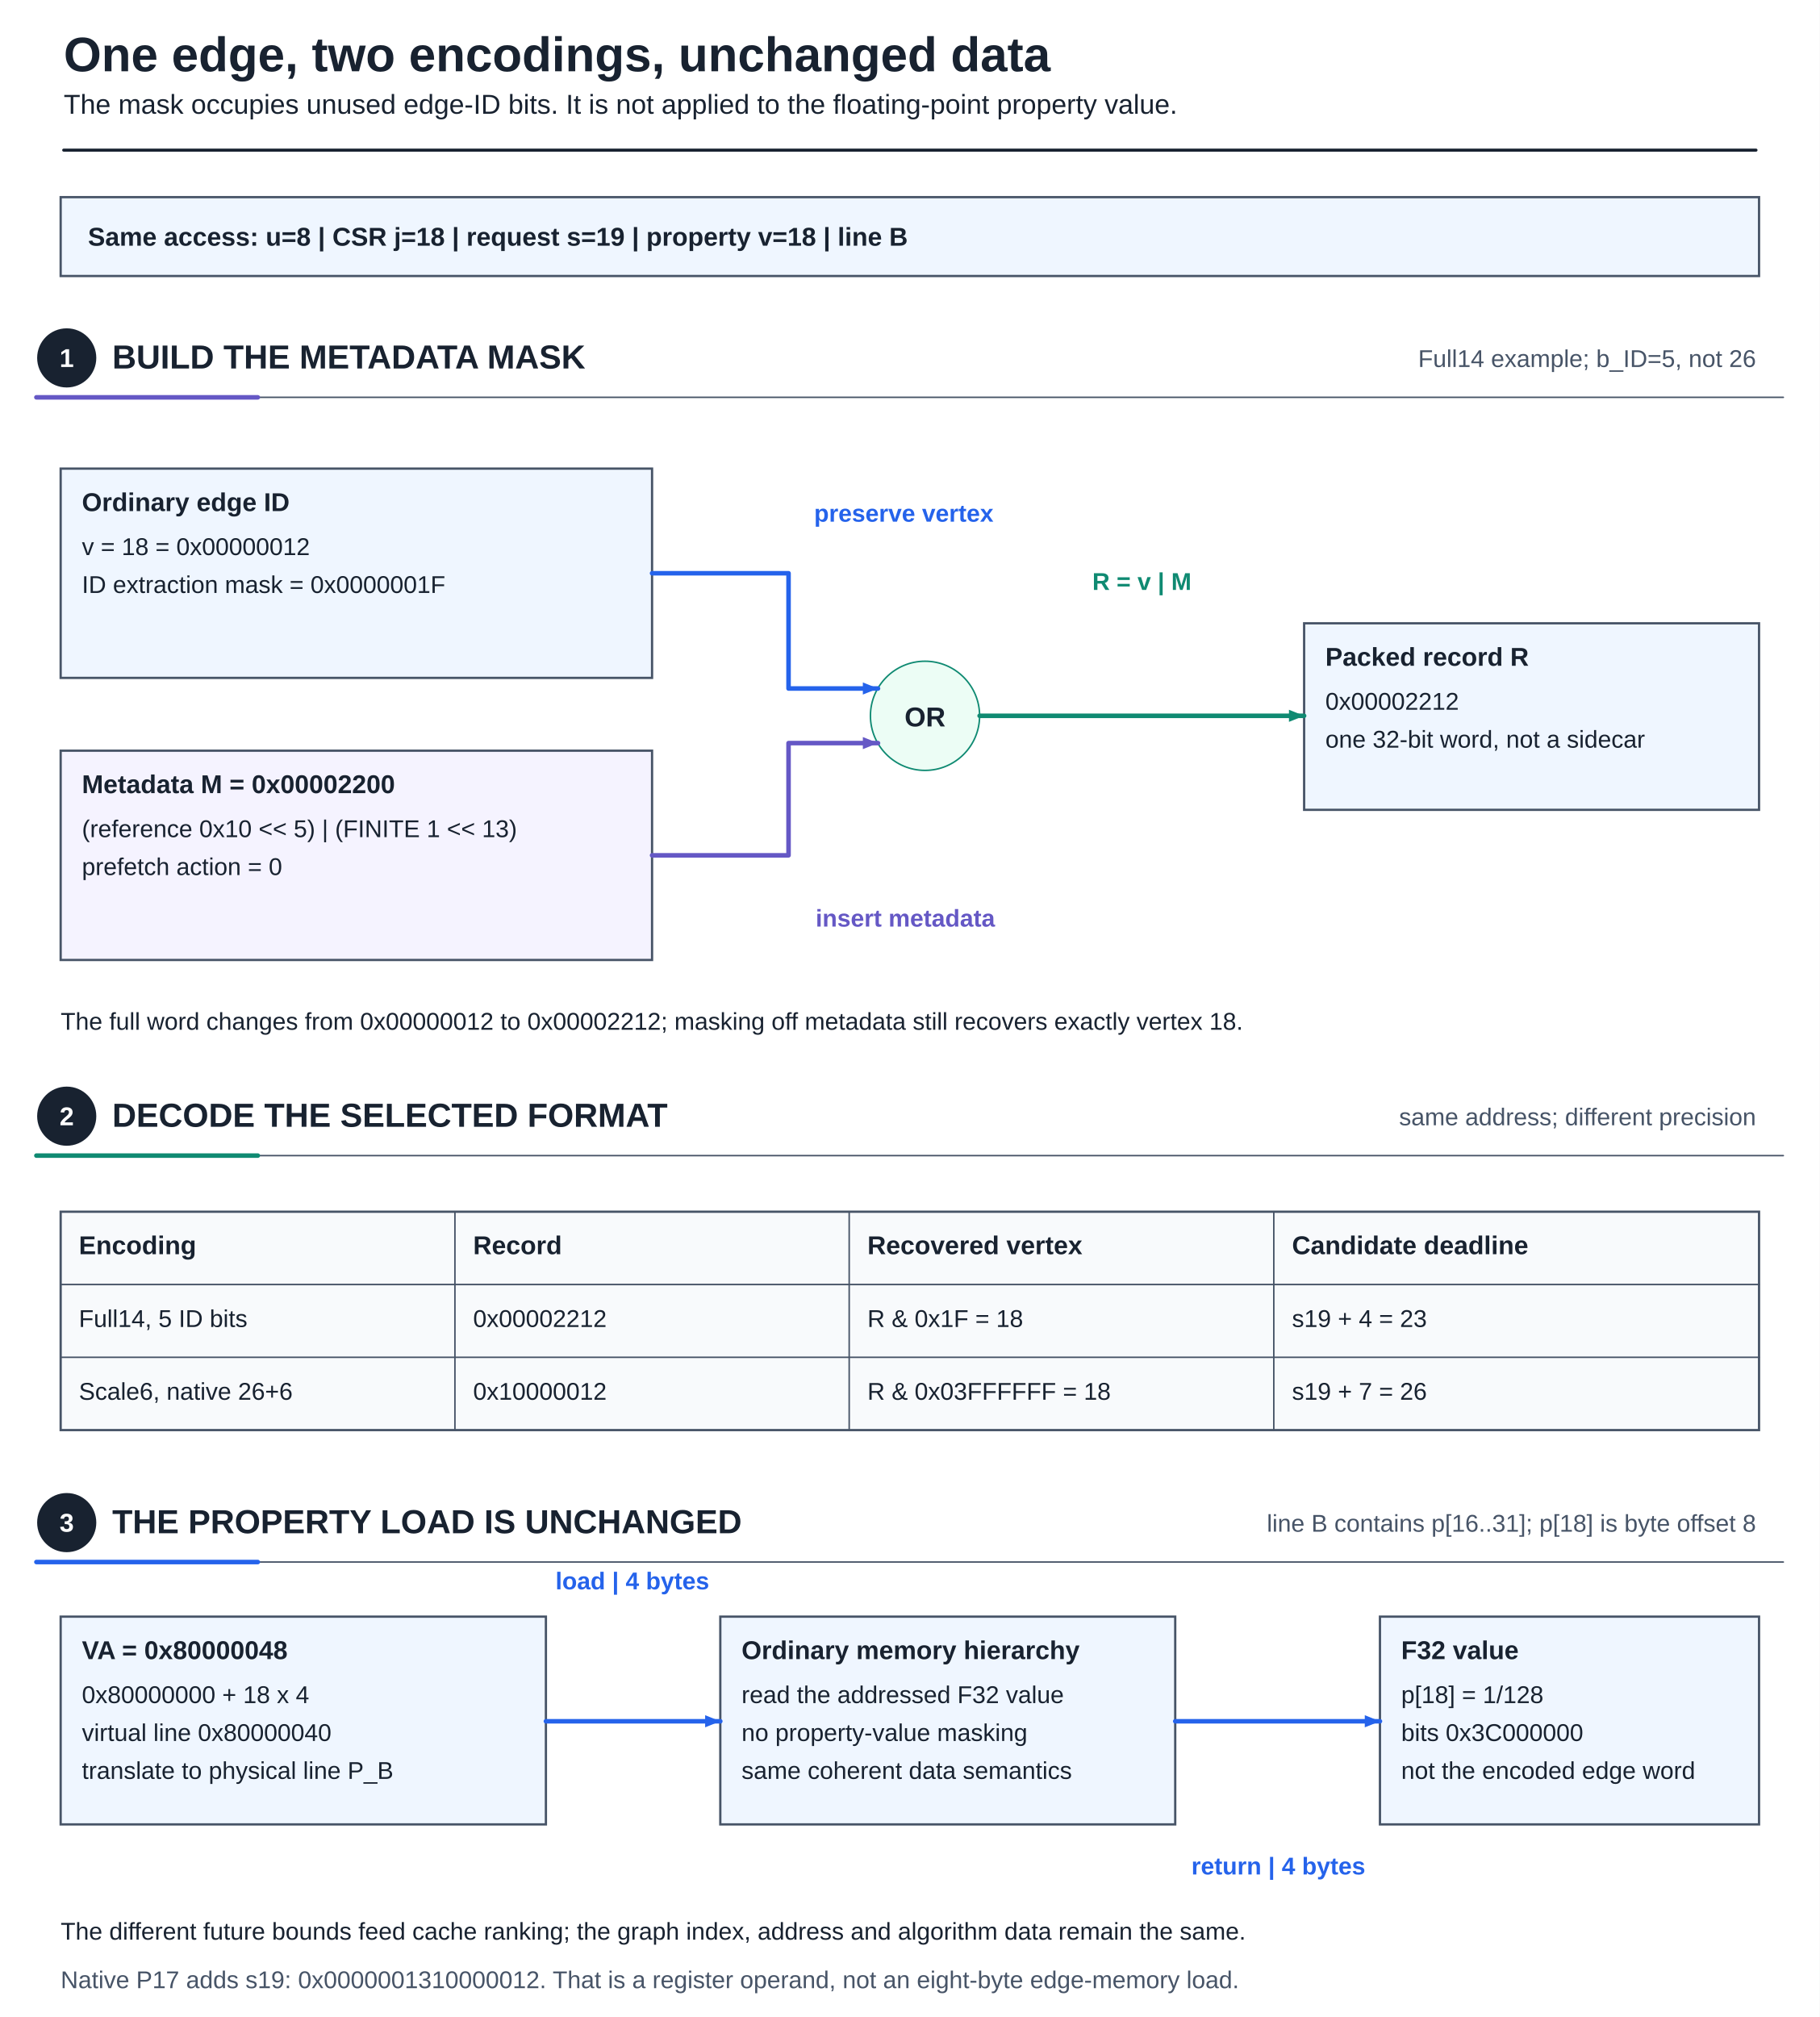
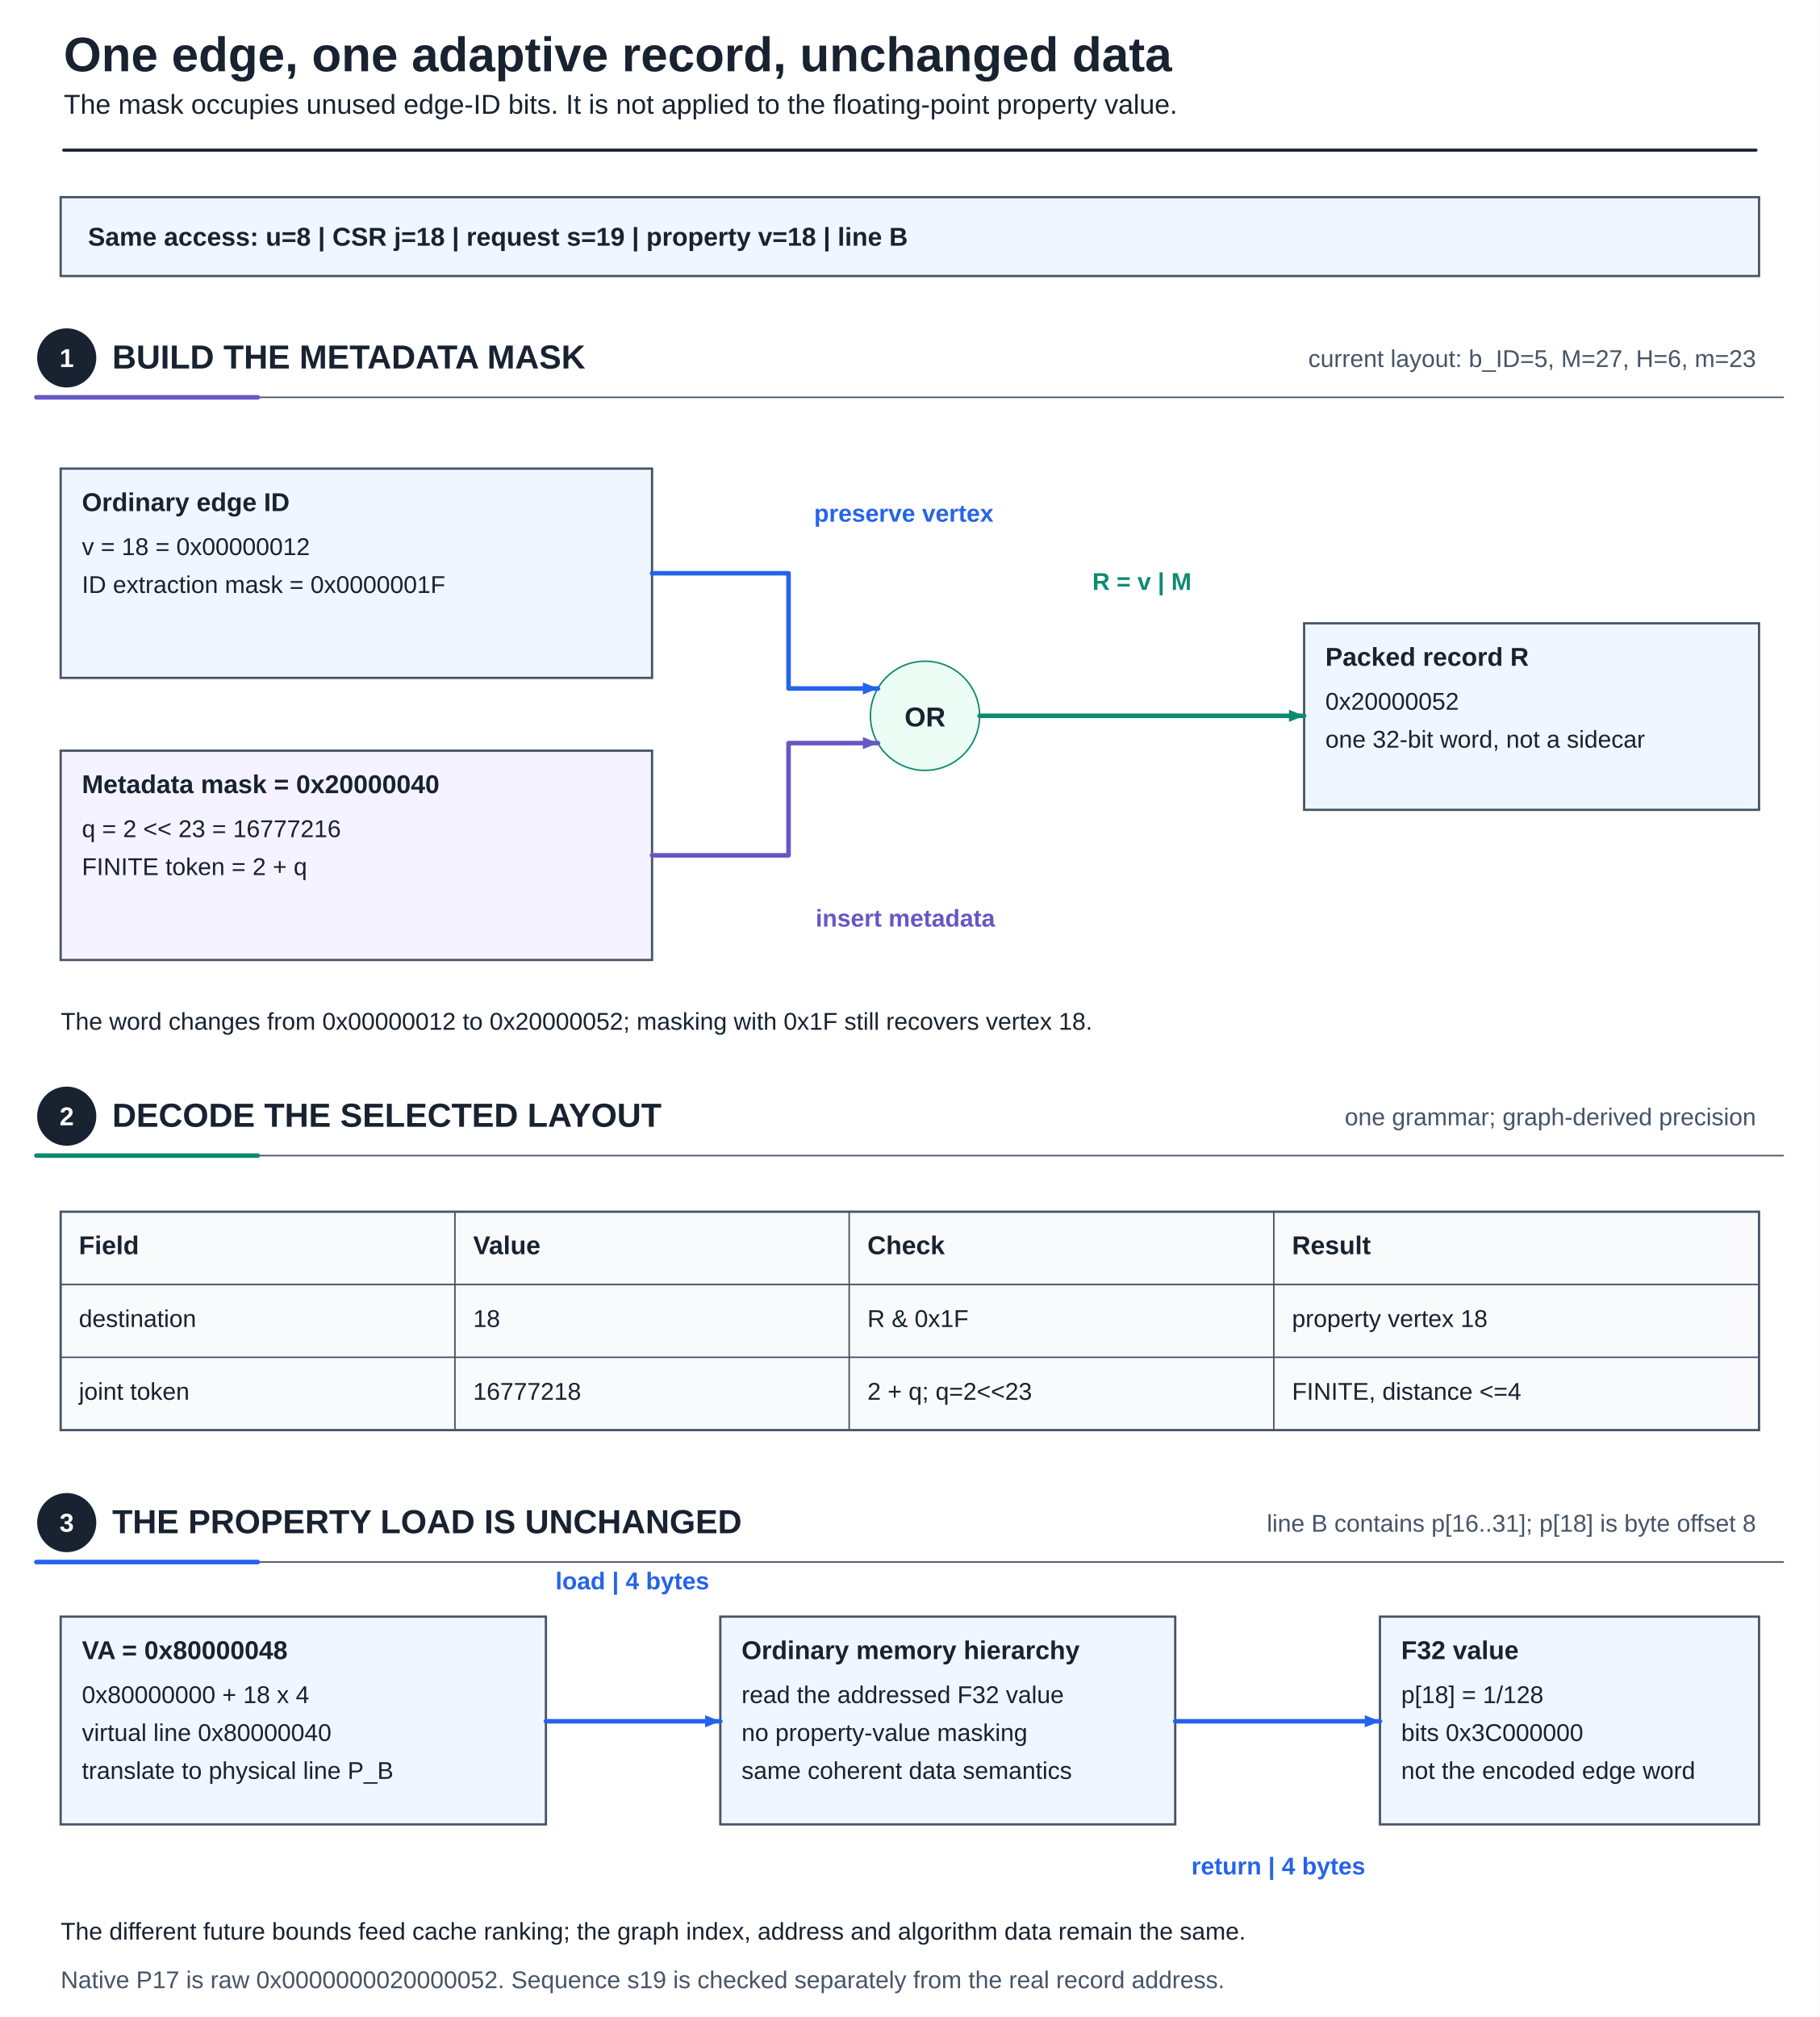
<svg xmlns="http://www.w3.org/2000/svg" width="1200" height="1330" viewBox="0 0 1200 1330" role="img" aria-labelledby="title desc" fill="#182230" data-figure-schema="ecg-public/v1">
  <defs>
    <marker id="arrow-blue" viewBox="0 0 10 8" markerWidth="11" markerHeight="8" refX="10" refY="4" orient="auto" markerUnits="userSpaceOnUse">
      <path d="M0 0 L10 4 L0 8 Z" fill="#2563EB" />
    </marker>
    <marker id="arrow-green" viewBox="0 0 10 8" markerWidth="11" markerHeight="8" refX="10" refY="4" orient="auto" markerUnits="userSpaceOnUse">
      <path d="M0 0 L10 4 L0 8 Z" fill="#0F8A72" />
    </marker>
    <marker id="arrow-amber" viewBox="0 0 10 8" markerWidth="11" markerHeight="8" refX="10" refY="4" orient="auto" markerUnits="userSpaceOnUse">
      <path d="M0 0 L10 4 L0 8 Z" fill="#C56A13" />
    </marker>
    <marker id="arrow-red" viewBox="0 0 10 8" markerWidth="11" markerHeight="8" refX="10" refY="4" orient="auto" markerUnits="userSpaceOnUse">
      <path d="M0 0 L10 4 L0 8 Z" fill="#C63C4A" />
    </marker>
    <marker id="arrow-purple" viewBox="0 0 10 8" markerWidth="11" markerHeight="8" refX="10" refY="4" orient="auto" markerUnits="userSpaceOnUse">
      <path d="M0 0 L10 4 L0 8 Z" fill="#6558C5" />
    </marker>
    <marker id="arrow-gray" viewBox="0 0 10 8" markerWidth="11" markerHeight="8" refX="10" refY="4" orient="auto" markerUnits="userSpaceOnUse">
      <path d="M0 0 L10 4 L0 8 Z" fill="#98A2B3" />
    </marker>
    <marker id="arrow-ink" viewBox="0 0 10 8" markerWidth="11" markerHeight="8" refX="10" refY="4" orient="auto" markerUnits="userSpaceOnUse">
      <path d="M0 0 L10 4 L0 8 Z" fill="#182230" />
    </marker>
    <style>
      :root { color-scheme: light dark; }
      @media (prefers-color-scheme: dark) {
        [fill="#FFFFFF"]{fill:#111827}[stroke="#FFFFFF"]{stroke:#111827}
        [fill="#F8FAFC"]{fill:#172033}[stroke="#F8FAFC"]{stroke:#172033}
        [fill="#EFF6FF"]{fill:#172554}[stroke="#EFF6FF"]{stroke:#172554}
        [fill="#ECFDF5"]{fill:#073B34}[stroke="#ECFDF5"]{stroke:#073B34}
        [fill="#FFF7ED"]{fill:#422A12}[stroke="#FFF7ED"]{stroke:#422A12}
        [fill="#FFF1F2"]{fill:#421B22}[stroke="#FFF1F2"]{stroke:#421B22}
        [fill="#F5F3FF"]{fill:#292349}[stroke="#F5F3FF"]{stroke:#292349}
        [fill="#182230"]{fill:#F8FAFC}[stroke="#182230"]{stroke:#F8FAFC}
        [fill="#475467"]{fill:#94A3B8}[stroke="#475467"]{stroke:#94A3B8}
        [fill="#98A2B3"]{fill:#A8B0BF}[stroke="#98A2B3"]{stroke:#A8B0BF}
        [fill="#2563EB"]{fill:#7FB0FF}[stroke="#2563EB"]{stroke:#7FB0FF}
        [fill="#0F8A72"]{fill:#5ED0B0}[stroke="#0F8A72"]{stroke:#5ED0B0}
        [fill="#C56A13"]{fill:#F0B36A}[stroke="#C56A13"]{stroke:#F0B36A}
        [fill="#6558C5"]{fill:#ADA4FF}[stroke="#6558C5"]{stroke:#ADA4FF}
        [fill="#C63C4A"]{fill:#F48B98}[stroke="#C63C4A"]{stroke:#F48B98}
      }
      .sans{font-family:"Liberation Sans","DejaVu Sans",Arial,sans-serif}
      .mono{font-family:"DejaVu Sans Mono","Liberation Mono",Consolas,monospace}
      .title{font-size:32px;font-weight:700}
      .subtitle{font-size:18px}
      .heading{font-size:22px;font-weight:700}
      .label{font-size:17px;font-weight:700}
      .body{font-size:16px}
</style>
  </defs>
  <rect x="0" y="0" width="1200" height="1330" fill="#FFFFFF" />
-   <text x="42" y="47" text-anchor="start" class="sans title" fill="#182230" font-weight="700">One edge, two encodings, unchanged data</text>
+   <text x="42" y="47" text-anchor="start" class="sans title" fill="#182230" font-weight="700">One edge, one adaptive record, unchanged data</text>
  <text x="42" y="75" text-anchor="start" class="sans subtitle" fill="#182230">The mask occupies unused edge-ID bits. It is not applied to the floating-point property value.</text>
  <line x1="42" y1="99" x2="1158" y2="99" stroke="#182230" stroke-width="2" stroke-linecap="round" vector-effect="non-scaling-stroke" />
  <rect x="40" y="130" width="1120" height="52" rx="0" fill="#EFF6FF" stroke="#475467" stroke-width="1.5" data-shape="rect" data-x="40" data-y="130" data-width="1120" data-height="52" />
  <text x="58" y="162" text-anchor="start" class="sans label" fill="#182230" font-weight="700">Same access: u=8 | CSR j=18 | request s=19 | property v=18 | line B</text>
  <circle cx="44" cy="236" r="19" fill="#182230" stroke="#182230" stroke-width="1" />
  <text x="44" y="242" text-anchor="middle" class="sans label" fill="#FFFFFF" font-weight="700">1</text>
  <text x="74" y="243" text-anchor="start" class="sans heading" fill="#182230" font-weight="700">BUILD THE METADATA MASK</text>
-   <text x="1158" y="242" text-anchor="end" class="sans body" fill="#475467">Full14 example; b_ID=5, not 26</text>
+   <text x="1158" y="242" text-anchor="end" class="sans body" fill="#475467">current layout: b_ID=5, M=27, H=6, m=23</text>
  <line x1="24" y1="262" x2="1176" y2="262" stroke="#475467" stroke-width="1" stroke-linecap="round" vector-effect="non-scaling-stroke" />
  <line x1="24" y1="262" x2="170" y2="262" stroke="#6558C5" stroke-width="3" stroke-linecap="round" vector-effect="non-scaling-stroke" />
  <rect x="40" y="309" width="390" height="138" rx="0" fill="#EFF6FF" stroke="#475467" stroke-width="1.5" data-shape="rect" data-x="40" data-y="309" data-width="390" data-height="138" />
  <text x="54" y="337" text-anchor="start" class="sans label" fill="#182230" font-weight="700">Ordinary edge ID</text>
  <text x="54" y="366" text-anchor="start" class="sans body" fill="#182230">v = 18 = 0x00000012</text>
  <text x="54" y="391" text-anchor="start" class="sans body" fill="#182230">ID extraction mask = 0x0000001F</text>
  <rect x="40" y="495" width="390" height="138" rx="0" fill="#F5F3FF" stroke="#475467" stroke-width="1.5" data-shape="rect" data-x="40" data-y="495" data-width="390" data-height="138" />
-   <text x="54" y="523" text-anchor="start" class="sans label" fill="#182230" font-weight="700">Metadata M = 0x00002200</text>
-   <text x="54" y="552" text-anchor="start" class="sans body" fill="#182230">(reference 0x10 &lt;&lt; 5) | (FINITE 1 &lt;&lt; 13)</text>
-   <text x="54" y="577" text-anchor="start" class="sans body" fill="#182230">prefetch action = 0</text>
+   <text x="54" y="523" text-anchor="start" class="sans label" fill="#182230" font-weight="700">Metadata mask = 0x20000040</text>
+   <text x="54" y="552" text-anchor="start" class="sans body" fill="#182230">q = 2 &lt;&lt; 23 = 16777216</text>
+   <text x="54" y="577" text-anchor="start" class="sans body" fill="#182230">FINITE token = 2 + q</text>
  <circle cx="610" cy="472" r="36" fill="#ECFDF5" stroke="#0F8A72" stroke-width="1" />
  <text x="610" y="479" text-anchor="middle" class="sans subtitle" fill="#182230" font-weight="700">OR</text>
  <rect x="860" y="411" width="300" height="123" rx="0" fill="#EFF6FF" stroke="#475467" stroke-width="1.5" data-shape="rect" data-x="860" data-y="411" data-width="300" data-height="123" />
  <text x="874" y="439" text-anchor="start" class="sans label" fill="#182230" font-weight="700">Packed record R</text>
-   <text x="874" y="468" text-anchor="start" class="sans body" fill="#182230">0x00002212</text>
+   <text x="874" y="468" text-anchor="start" class="sans body" fill="#182230">0x20000052</text>
  <text x="874" y="493" text-anchor="start" class="sans body" fill="#182230">one 32-bit word, not a sidecar</text>
  <path d="M430 378 L520 378 L520 454 L579 454" fill="none" stroke="#2563EB" stroke-width="3" stroke-linecap="round" stroke-linejoin="round" vector-effect="non-scaling-stroke" marker-end="url(#arrow-blue)" data-flow-kind="dependency" data-flow-underlay="false" data-flow-label="preserve vertex" />
  <rect x="522.60" y="327.00" width="146.80" height="22" rx="3" fill="#FFFFFF" fill-opacity="0.96" data-label-background="true" />
  <text x="596" y="344" text-anchor="middle" class="sans body" fill="#2563EB" font-weight="700">preserve vertex</text>
  <path d="M430 564 L520 564 L520 490 L579 490" fill="none" stroke="#6558C5" stroke-width="3" stroke-linecap="round" stroke-linejoin="round" vector-effect="non-scaling-stroke" marker-end="url(#arrow-purple)" data-flow-kind="dependency" data-flow-underlay="false" data-flow-label="insert metadata" />
  <rect x="523.60" y="594.00" width="146.80" height="22" rx="3" fill="#FFFFFF" fill-opacity="0.96" data-label-background="true" />
  <text x="597" y="611" text-anchor="middle" class="sans body" fill="#6558C5" font-weight="700">insert metadata</text>
  <path d="M646 472 L860 472" fill="none" stroke="#0F8A72" stroke-width="3" stroke-linecap="round" stroke-linejoin="round" vector-effect="non-scaling-stroke" marker-end="url(#arrow-green)" data-flow-kind="control" data-flow-underlay="false" data-flow-label="R = v | M" />
  <rect x="706.96" y="372.00" width="92.08" height="22" rx="3" fill="#FFFFFF" fill-opacity="0.96" data-label-background="true" />
  <text x="753" y="389" text-anchor="middle" class="sans body" fill="#0F8A72" font-weight="700">R = v | M</text>
-   <text x="40" y="679" text-anchor="start" class="sans body" fill="#182230">The full word changes from 0x00000012 to 0x00002212; masking off metadata still recovers exactly vertex 18.</text>
+   <text x="40" y="679" text-anchor="start" class="sans body" fill="#182230">The word changes from 0x00000012 to 0x20000052; masking with 0x1F still recovers vertex 18.</text>
  <circle cx="44" cy="736" r="19" fill="#182230" stroke="#182230" stroke-width="1" />
  <text x="44" y="742" text-anchor="middle" class="sans label" fill="#FFFFFF" font-weight="700">2</text>
-   <text x="74" y="743" text-anchor="start" class="sans heading" fill="#182230" font-weight="700">DECODE THE SELECTED FORMAT</text>
-   <text x="1158" y="742" text-anchor="end" class="sans body" fill="#475467">same address; different precision</text>
+   <text x="74" y="743" text-anchor="start" class="sans heading" fill="#182230" font-weight="700">DECODE THE SELECTED LAYOUT</text>
+   <text x="1158" y="742" text-anchor="end" class="sans body" fill="#475467">one grammar; graph-derived precision</text>
  <line x1="24" y1="762" x2="1176" y2="762" stroke="#475467" stroke-width="1" stroke-linecap="round" vector-effect="non-scaling-stroke" />
  <line x1="24" y1="762" x2="170" y2="762" stroke="#0F8A72" stroke-width="3" stroke-linecap="round" vector-effect="non-scaling-stroke" />
  <rect x="40" y="799" width="1120" height="144" rx="0" fill="#F8FAFC" stroke="#475467" stroke-width="1.5" data-shape="rect" data-x="40" data-y="799" data-width="1120" data-height="144" />
  <line x1="40" y1="847.0" x2="1160" y2="847.0" stroke="#475467" stroke-width="1" stroke-linecap="round" vector-effect="non-scaling-stroke" />
  <line x1="40" y1="895.0" x2="1160" y2="895.0" stroke="#475467" stroke-width="1" stroke-linecap="round" vector-effect="non-scaling-stroke" />
-   <text x="52" y="827" text-anchor="start" class="sans label" fill="#182230" font-weight="700">Encoding</text>
-   <text x="52" y="875" text-anchor="start" class="sans body" fill="#182230">Full14, 5 ID bits</text>
-   <text x="52" y="923" text-anchor="start" class="sans body" fill="#182230">Scale6, native 26+6</text>
+   <text x="52" y="827" text-anchor="start" class="sans label" fill="#182230" font-weight="700">Field</text>
+   <text x="52" y="875" text-anchor="start" class="sans body" fill="#182230">destination</text>
+   <text x="52" y="923" text-anchor="start" class="sans body" fill="#182230">joint token</text>
  <line x1="300" y1="799" x2="300" y2="943" stroke="#475467" stroke-width="1" stroke-linecap="round" vector-effect="non-scaling-stroke" />
-   <text x="312" y="827" text-anchor="start" class="sans label" fill="#182230" font-weight="700">Record</text>
-   <text x="312" y="875" text-anchor="start" class="sans body" fill="#182230">0x00002212</text>
-   <text x="312" y="923" text-anchor="start" class="sans body" fill="#182230">0x10000012</text>
+   <text x="312" y="827" text-anchor="start" class="sans label" fill="#182230" font-weight="700">Value</text>
+   <text x="312" y="875" text-anchor="start" class="sans body" fill="#182230">18</text>
+   <text x="312" y="923" text-anchor="start" class="sans body" fill="#182230">16777218</text>
  <line x1="560" y1="799" x2="560" y2="943" stroke="#475467" stroke-width="1" stroke-linecap="round" vector-effect="non-scaling-stroke" />
-   <text x="572" y="827" text-anchor="start" class="sans label" fill="#182230" font-weight="700">Recovered vertex</text>
-   <text x="572" y="875" text-anchor="start" class="sans body" fill="#182230">R &amp; 0x1F = 18</text>
-   <text x="572" y="923" text-anchor="start" class="sans body" fill="#182230">R &amp; 0x03FFFFFF = 18</text>
+   <text x="572" y="827" text-anchor="start" class="sans label" fill="#182230" font-weight="700">Check</text>
+   <text x="572" y="875" text-anchor="start" class="sans body" fill="#182230">R &amp; 0x1F</text>
+   <text x="572" y="923" text-anchor="start" class="sans body" fill="#182230">2 + q; q=2&lt;&lt;23</text>
  <line x1="840" y1="799" x2="840" y2="943" stroke="#475467" stroke-width="1" stroke-linecap="round" vector-effect="non-scaling-stroke" />
-   <text x="852" y="827" text-anchor="start" class="sans label" fill="#182230" font-weight="700">Candidate deadline</text>
-   <text x="852" y="875" text-anchor="start" class="sans body" fill="#182230">s19 + 4 = 23</text>
-   <text x="852" y="923" text-anchor="start" class="sans body" fill="#182230">s19 + 7 = 26</text>
+   <text x="852" y="827" text-anchor="start" class="sans label" fill="#182230" font-weight="700">Result</text>
+   <text x="852" y="875" text-anchor="start" class="sans body" fill="#182230">property vertex 18</text>
+   <text x="852" y="923" text-anchor="start" class="sans body" fill="#182230">FINITE, distance &lt;=4</text>
  <circle cx="44" cy="1004" r="19" fill="#182230" stroke="#182230" stroke-width="1" />
  <text x="44" y="1010" text-anchor="middle" class="sans label" fill="#FFFFFF" font-weight="700">3</text>
  <text x="74" y="1011" text-anchor="start" class="sans heading" fill="#182230" font-weight="700">THE PROPERTY LOAD IS UNCHANGED</text>
  <text x="1158" y="1010" text-anchor="end" class="sans body" fill="#475467">line B contains p[16..31]; p[18] is byte offset 8</text>
  <line x1="24" y1="1030" x2="1176" y2="1030" stroke="#475467" stroke-width="1" stroke-linecap="round" vector-effect="non-scaling-stroke" />
  <line x1="24" y1="1030" x2="170" y2="1030" stroke="#2563EB" stroke-width="3" stroke-linecap="round" vector-effect="non-scaling-stroke" />
  <rect x="40" y="1066" width="320" height="137" rx="0" fill="#EFF6FF" stroke="#475467" stroke-width="1.5" data-shape="rect" data-x="40" data-y="1066" data-width="320" data-height="137" />
  <text x="54" y="1094" text-anchor="start" class="sans label" fill="#182230" font-weight="700">VA = 0x80000048</text>
  <text x="54" y="1123" text-anchor="start" class="sans body" fill="#182230">0x80000000 + 18 x 4</text>
  <text x="54" y="1148" text-anchor="start" class="sans body" fill="#182230">virtual line 0x80000040</text>
  <text x="54" y="1173" text-anchor="start" class="sans body" fill="#182230">translate to physical line P_B</text>
  <rect x="475" y="1066" width="300" height="137" rx="0" fill="#EFF6FF" stroke="#475467" stroke-width="1.5" data-shape="rect" data-x="475" data-y="1066" data-width="300" data-height="137" />
  <text x="489" y="1094" text-anchor="start" class="sans label" fill="#182230" font-weight="700">Ordinary memory hierarchy</text>
  <text x="489" y="1123" text-anchor="start" class="sans body" fill="#182230">read the addressed F32 value</text>
  <text x="489" y="1148" text-anchor="start" class="sans body" fill="#182230">no property-value masking</text>
  <text x="489" y="1173" text-anchor="start" class="sans body" fill="#182230">same coherent data semantics</text>
  <rect x="910" y="1066" width="250" height="137" rx="0" fill="#EFF6FF" stroke="#475467" stroke-width="1.5" data-shape="rect" data-x="910" data-y="1066" data-width="250" data-height="137" />
  <text x="924" y="1094" text-anchor="start" class="sans label" fill="#182230" font-weight="700">F32 value</text>
  <text x="924" y="1123" text-anchor="start" class="sans body" fill="#182230">p[18] = 1/128</text>
  <text x="924" y="1148" text-anchor="start" class="sans body" fill="#182230">bits 0x3C000000</text>
  <text x="924" y="1173" text-anchor="start" class="sans body" fill="#182230">not the encoded edge word</text>
  <path d="M360 1135 L475 1135" fill="none" stroke="#2563EB" stroke-width="3" stroke-linecap="round" stroke-linejoin="round" vector-effect="non-scaling-stroke" marker-end="url(#arrow-blue)" data-flow-kind="transfer" data-flow-underlay="false" data-flow-label="load" data-flow-cadence="4 bytes" />
  <rect x="348.16" y="1031.00" width="137.68" height="22" rx="3" fill="#FFFFFF" fill-opacity="0.96" data-label-background="true" />
  <text x="417" y="1048" text-anchor="middle" class="sans body" fill="#2563EB" font-weight="700">load | 4 bytes</text>
  <path d="M775 1135 L910 1135" fill="none" stroke="#2563EB" stroke-width="3" stroke-linecap="round" stroke-linejoin="round" vector-effect="non-scaling-stroke" marker-end="url(#arrow-blue)" data-flow-kind="transfer" data-flow-underlay="false" data-flow-label="return" data-flow-cadence="4 bytes" />
  <rect x="765.04" y="1219.00" width="155.92" height="22" rx="3" fill="#FFFFFF" fill-opacity="0.96" data-label-background="true" />
  <text x="843" y="1236" text-anchor="middle" class="sans body" fill="#2563EB" font-weight="700">return | 4 bytes</text>
  <text x="40" y="1279" text-anchor="start" class="sans body" fill="#182230">The different future bounds feed cache ranking; the graph index, address and algorithm data remain the same.</text>
-   <text x="40" y="1311" text-anchor="start" class="sans body" fill="#475467">Native P17 adds s19: 0x0000001310000012. That is a register operand, not an eight-byte edge-memory load.</text>
+   <text x="40" y="1311" text-anchor="start" class="sans body" fill="#475467">Native P17 is raw 0x0000000020000052. Sequence s19 is checked separately from the real record address.</text>
</svg>
